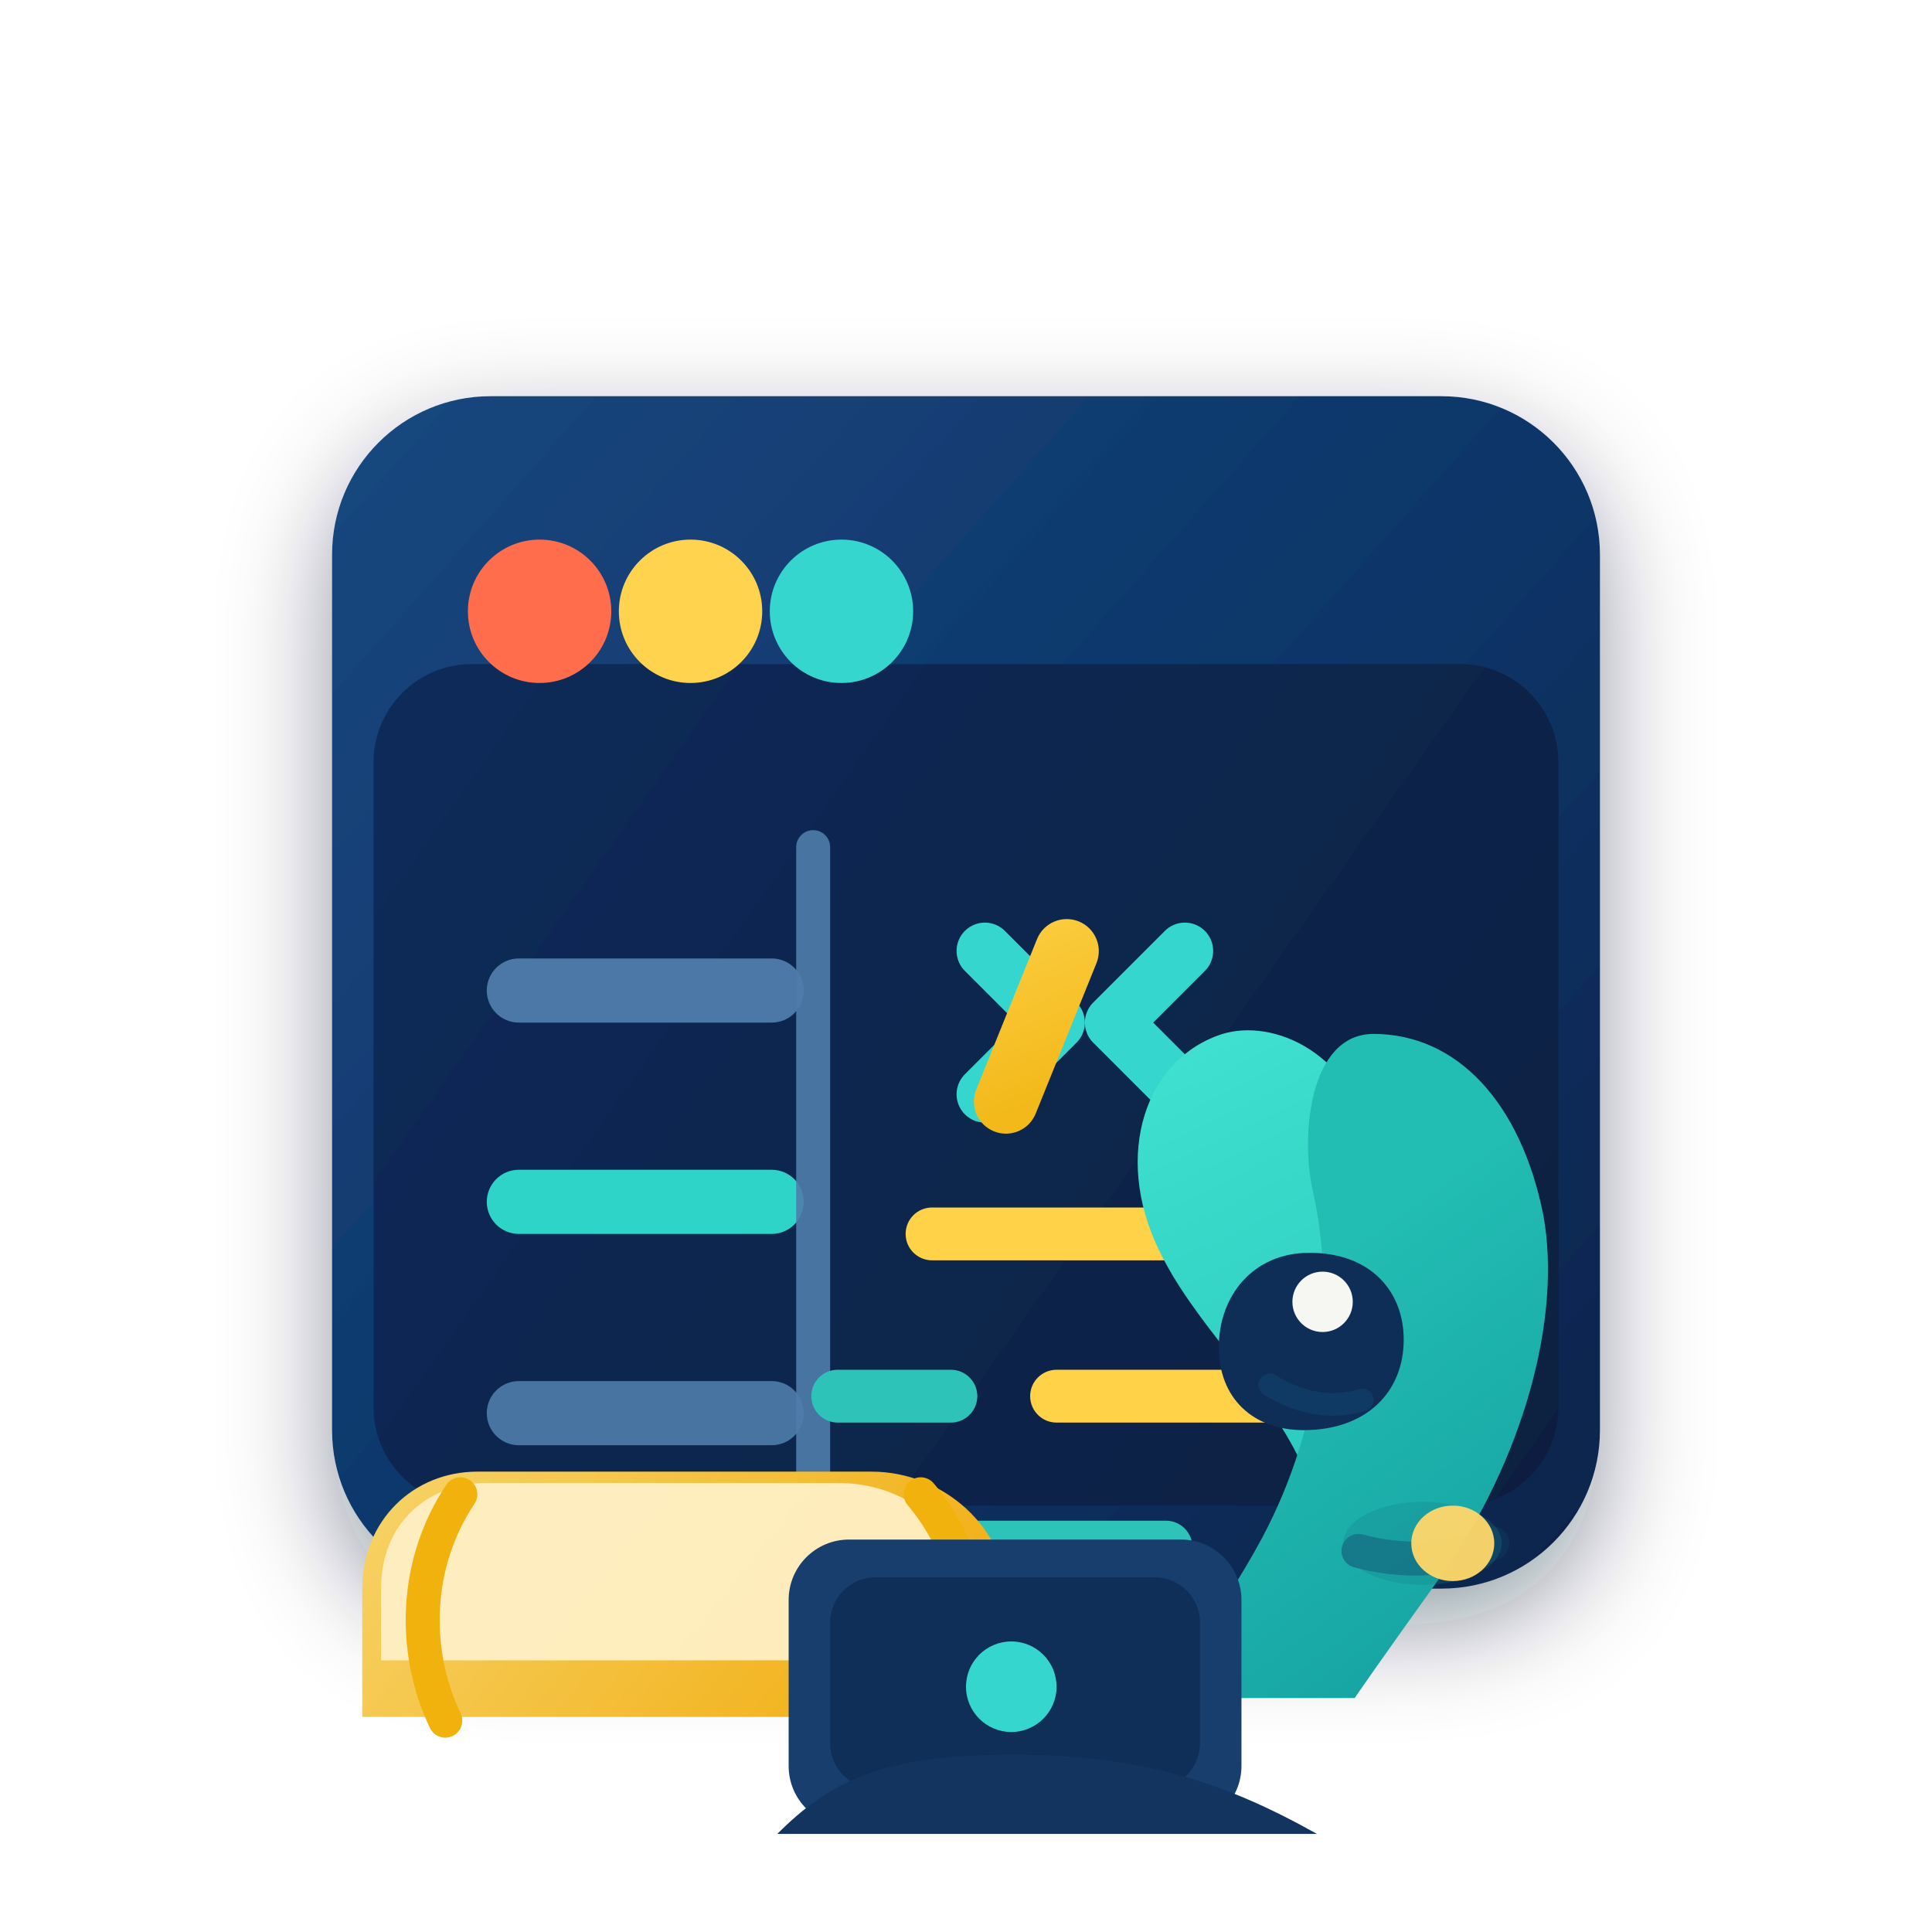
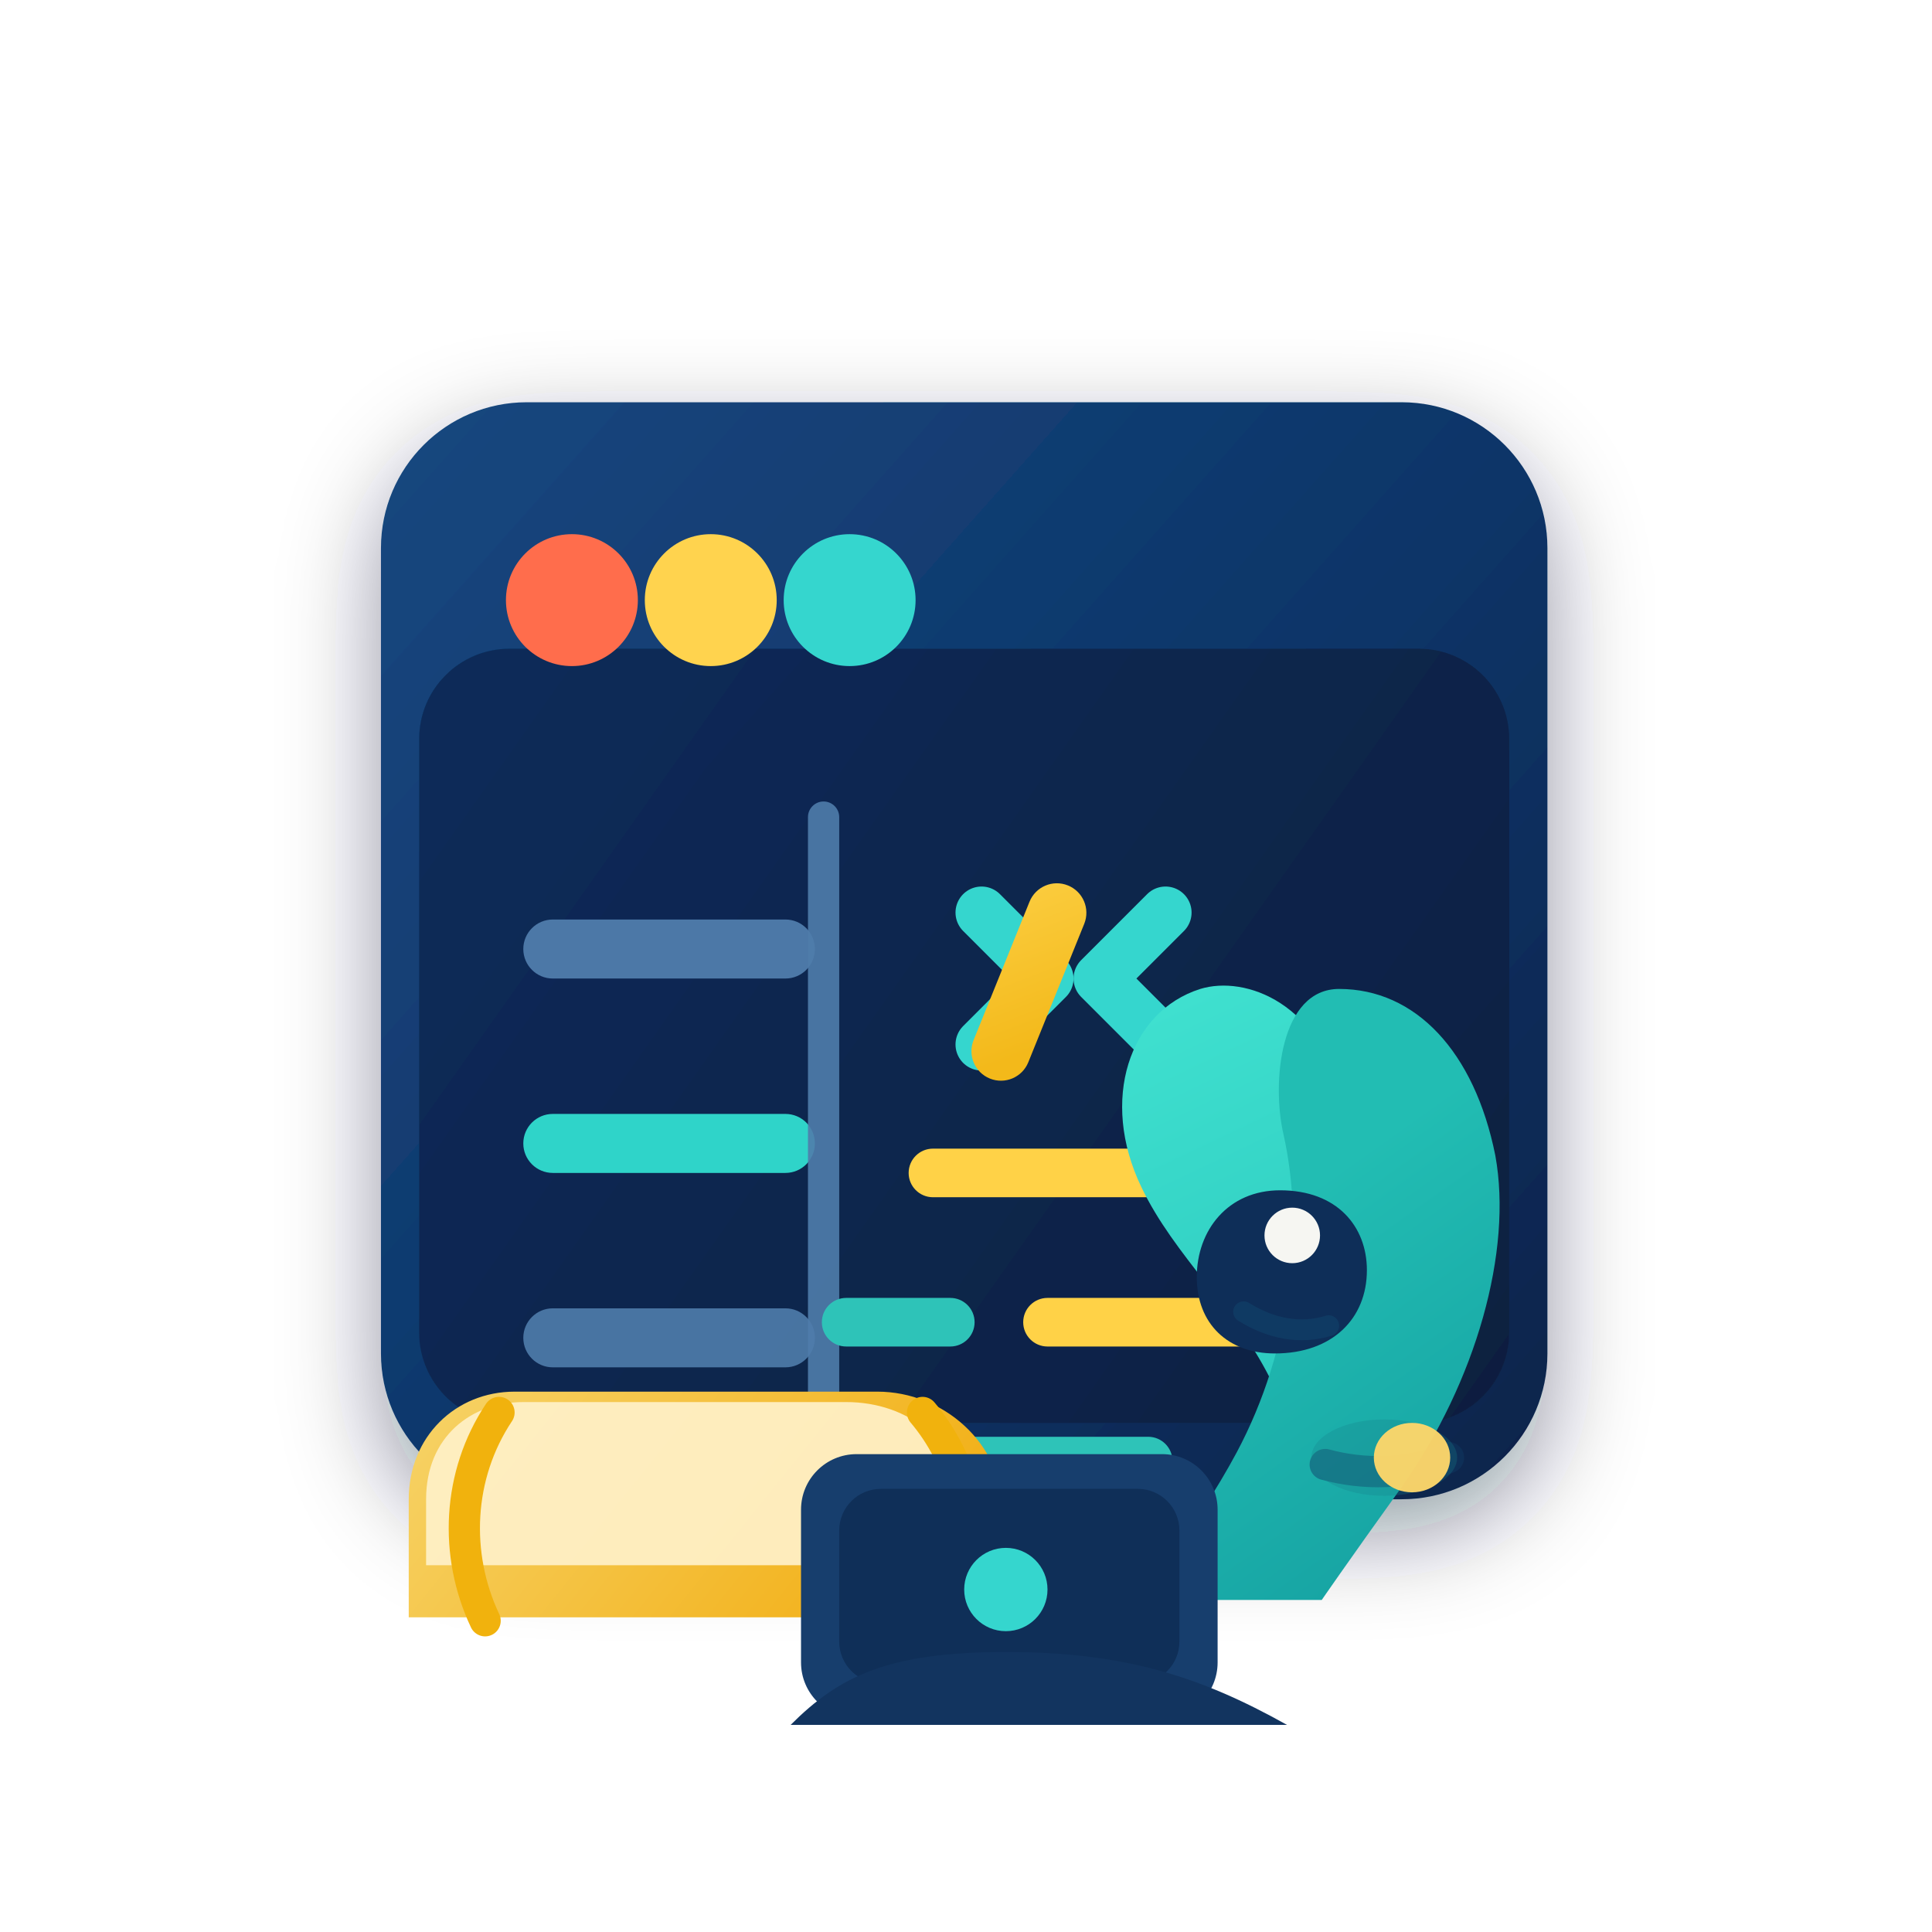
<svg xmlns="http://www.w3.org/2000/svg" viewBox="0 0 1024 1024" fill="none">
  <defs>
    <linearGradient id="window" x1="182" y1="214" x2="864" y2="820" gradientUnits="userSpaceOnUse">
      <stop offset="0" stop-color="#15477f" />
      <stop offset="0.55" stop-color="#0f3568" />
      <stop offset="1" stop-color="#0a234a" />
    </linearGradient>
    <linearGradient id="windowInner" x1="208" y1="332" x2="842" y2="780" gradientUnits="userSpaceOnUse">
      <stop offset="0" stop-color="#0b2b58" />
      <stop offset="1" stop-color="#081f40" />
    </linearGradient>
    <linearGradient id="teal" x1="710" y1="520" x2="900" y2="920" gradientUnits="userSpaceOnUse">
      <stop offset="0" stop-color="#3fe0cf" />
      <stop offset="1" stop-color="#1bb7b1" />
    </linearGradient>
    <linearGradient id="tealDark" x1="728" y1="650" x2="920" y2="920" gradientUnits="userSpaceOnUse">
      <stop offset="0" stop-color="#22bdb3" />
      <stop offset="1" stop-color="#10959a" />
    </linearGradient>
    <linearGradient id="yellow" x1="178" y1="734" x2="496" y2="934" gradientUnits="userSpaceOnUse">
      <stop offset="0" stop-color="#fff0aa" />
      <stop offset="1" stop-color="#ffd05c" />
    </linearGradient>
    <linearGradient id="yellowDeep" x1="214" y1="742" x2="442" y2="926" gradientUnits="userSpaceOnUse">
      <stop offset="0" stop-color="#f7d46a" />
      <stop offset="1" stop-color="#f2b11a" />
    </linearGradient>
    <linearGradient id="codeYellow" x1="470" y1="502" x2="564" y2="602" gradientUnits="userSpaceOnUse">
      <stop offset="0" stop-color="#ffd651" />
      <stop offset="1" stop-color="#f3b91a" />
    </linearGradient>
    <filter id="shadow" x="96" y="120" width="832" height="832" filterUnits="userSpaceOnUse">
      <feDropShadow dx="0" dy="20" stdDeviation="28" flood-color="#06162f" flood-opacity="0.42" />
    </filter>
  </defs>
-   <g filter="url(#shadow)">
-     <rect x="176" y="210" width="672" height="632" rx="84" fill="url(#window)" />
-     <rect x="198" y="352" width="628" height="446" rx="52" fill="url(#windowInner)" opacity="0.96" />
+   <g transform="translate(40 20) scale(0.92)">
+     <g filter="url(#shadow)">
+       <rect x="176" y="210" width="672" height="632" rx="84" fill="url(#window)" />
+       <rect x="198" y="352" width="628" height="446" rx="52" fill="url(#windowInner)" opacity="0.96" />
+     </g>
+     <g>
+       <circle cx="286" cy="324" r="38" fill="#ff6d4c" />
+       <circle cx="366" cy="324" r="38" fill="#ffd34e" />
+       <circle cx="446" cy="324" r="38" fill="#35d6ce" />
+     </g>
+     <rect x="258" y="508" width="168" height="34" rx="17" fill="#4f7cab" opacity="0.95" />
+     <rect x="258" y="620" width="168" height="34" rx="17" fill="#2fd4c9" />
+     <rect x="258" y="732" width="168" height="34" rx="17" fill="#4f7cab" opacity="0.9" />
+     <rect x="258" y="844" width="168" height="34" rx="17" fill="#4f7cab" opacity="0.9" />
+     <rect x="422" y="440" width="18" height="468" rx="9" fill="#4f7cab" opacity="0.9" />
+     <path d="M522 504 L560 542 L522 580" stroke="#35d6ce" stroke-width="30" stroke-linecap="round" stroke-linejoin="round" />
+     <path d="M628 504 L590 542 L628 580" stroke="#35d6ce" stroke-width="30" stroke-linecap="round" stroke-linejoin="round" />
+     <rect x="556" y="482" width="34" height="120" rx="17" transform="rotate(22 556 482)" fill="url(#codeYellow)" />
+     <rect x="480" y="640" width="178" height="28" rx="14" fill="#ffd247" />
+     <rect x="694" y="640" width="80" height="28" rx="14" fill="#5ca1e8" />
+     <rect x="430" y="726" width="88" height="28" rx="14" fill="#2ec3b8" />
+     <rect x="546" y="726" width="168" height="28" rx="14" fill="#ffd247" />
+     <rect x="430" y="806" width="202" height="28" rx="14" fill="#2ec3b8" />
+     <path d="M690 776C726 720 738 654 730 614C718 556 674 540 648 548C607 561 590 612 614 662C633 702 669 732 690 776Z" fill="url(#teal)" />
+     <path d="M728 548C772 548 806 584 818 644C828 699 807 774 764 835C731 881 718 900 718 900L612 900C612 900 646 858 669 815C701 755 708 686 696 632C689 602 694 548 728 548Z" fill="url(#tealDark)" />
+     <path d="M694 664C727 664 744 685 744 710C744 738 724 758 691 758C664 758 646 741 646 714C646 687 664 664 694 664Z" fill="#0e2e58" />
+     <circle cx="701" cy="690" r="16" fill="#f6f6f2" />
+     <path d="M673 734C689 744 706 747 722 742" stroke="#0f3a63" stroke-width="12" stroke-linecap="round" />
+     <path d="M720 822C742 828 768 828 791 818" stroke="#0f3a63" stroke-width="18" stroke-linecap="round" opacity="0.45" />
+     <ellipse cx="754" cy="818" rx="42" ry="22" fill="#167c88" opacity="0.28" />
+     <ellipse cx="770" cy="818" rx="22" ry="20" fill="#ffd76a" opacity="0.95" />
+     <path d="M192 842C192 806 219 780 253 780H462C500 780 534 810 534 848V910H192V842Z" fill="url(#yellowDeep)" />
+     <path d="M202 842C202 806 228 786 258 786H444C480 786 510 809 510 846V880H202V842Z" fill="#fff0c6" opacity="0.93" />
+     <path d="M244 792C220 828 218 874 236 912" stroke="#f1b20d" stroke-width="18" stroke-linecap="round" />
+     <path d="M488 792C510 818 522 856 518 910" stroke="#f1b20d" stroke-width="18" stroke-linecap="round" />
+     <rect x="418" y="816" width="240" height="152" rx="32" fill="#173e6d" />
+     <rect x="440" y="836" width="196" height="112" rx="24" fill="#0f2f58" />
+     <circle cx="536" cy="894" r="24" fill="#35d6ce" />
+     <path d="M412 972C440 944 468 930 536 930C604 930 648 944 698 972H412Z" fill="#12345f" />
  </g>
-   <g>
-     <circle cx="286" cy="324" r="38" fill="#ff6d4c" />
-     <circle cx="366" cy="324" r="38" fill="#ffd34e" />
-     <circle cx="446" cy="324" r="38" fill="#35d6ce" />
-   </g>
-   <rect x="258" y="508" width="168" height="34" rx="17" fill="#4f7cab" opacity="0.95" />
-   <rect x="258" y="620" width="168" height="34" rx="17" fill="#2fd4c9" />
-   <rect x="258" y="732" width="168" height="34" rx="17" fill="#4f7cab" opacity="0.9" />
-   <rect x="258" y="844" width="168" height="34" rx="17" fill="#4f7cab" opacity="0.9" />
-   <rect x="422" y="440" width="18" height="468" rx="9" fill="#4f7cab" opacity="0.9" />
-   <path d="M522 504 L560 542 L522 580" stroke="#35d6ce" stroke-width="30" stroke-linecap="round" stroke-linejoin="round" />
-   <path d="M628 504 L590 542 L628 580" stroke="#35d6ce" stroke-width="30" stroke-linecap="round" stroke-linejoin="round" />
-   <rect x="556" y="482" width="34" height="120" rx="17" transform="rotate(22 556 482)" fill="url(#codeYellow)" />
-   <rect x="480" y="640" width="178" height="28" rx="14" fill="#ffd247" />
-   <rect x="694" y="640" width="80" height="28" rx="14" fill="#5ca1e8" />
-   <rect x="430" y="726" width="88" height="28" rx="14" fill="#2ec3b8" />
-   <rect x="546" y="726" width="168" height="28" rx="14" fill="#ffd247" />
-   <rect x="430" y="806" width="202" height="28" rx="14" fill="#2ec3b8" />
-   <path d="M690 776C726 720 738 654 730 614C718 556 674 540 648 548C607 561 590 612 614 662C633 702 669 732 690 776Z" fill="url(#teal)" />
-   <path d="M728 548C772 548 806 584 818 644C828 699 807 774 764 835C731 881 718 900 718 900L612 900C612 900 646 858 669 815C701 755 708 686 696 632C689 602 694 548 728 548Z" fill="url(#tealDark)" />
-   <path d="M694 664C727 664 744 685 744 710C744 738 724 758 691 758C664 758 646 741 646 714C646 687 664 664 694 664Z" fill="#0e2e58" />
-   <circle cx="701" cy="690" r="16" fill="#f6f6f2" />
-   <path d="M673 734C689 744 706 747 722 742" stroke="#0f3a63" stroke-width="12" stroke-linecap="round" />
-   <path d="M720 822C742 828 768 828 791 818" stroke="#0f3a63" stroke-width="18" stroke-linecap="round" opacity="0.45" />
-   <ellipse cx="754" cy="818" rx="42" ry="22" fill="#167c88" opacity="0.28" />
-   <ellipse cx="770" cy="818" rx="22" ry="20" fill="#ffd76a" opacity="0.95" />
-   <path d="M192 842C192 806 219 780 253 780H462C500 780 534 810 534 848V910H192V842Z" fill="url(#yellowDeep)" />
-   <path d="M202 842C202 806 228 786 258 786H444C480 786 510 809 510 846V880H202V842Z" fill="#fff0c6" opacity="0.93" />
-   <path d="M244 792C220 828 218 874 236 912" stroke="#f1b20d" stroke-width="18" stroke-linecap="round" />
-   <path d="M488 792C510 818 522 856 518 910" stroke="#f1b20d" stroke-width="18" stroke-linecap="round" />
-   <rect x="418" y="816" width="240" height="152" rx="32" fill="#173e6d" />
-   <rect x="440" y="836" width="196" height="112" rx="24" fill="#0f2f58" />
-   <circle cx="536" cy="894" r="24" fill="#35d6ce" />
-   <path d="M412 972C440 944 468 930 536 930C604 930 648 944 698 972H412Z" fill="#12345f" />
</svg>
